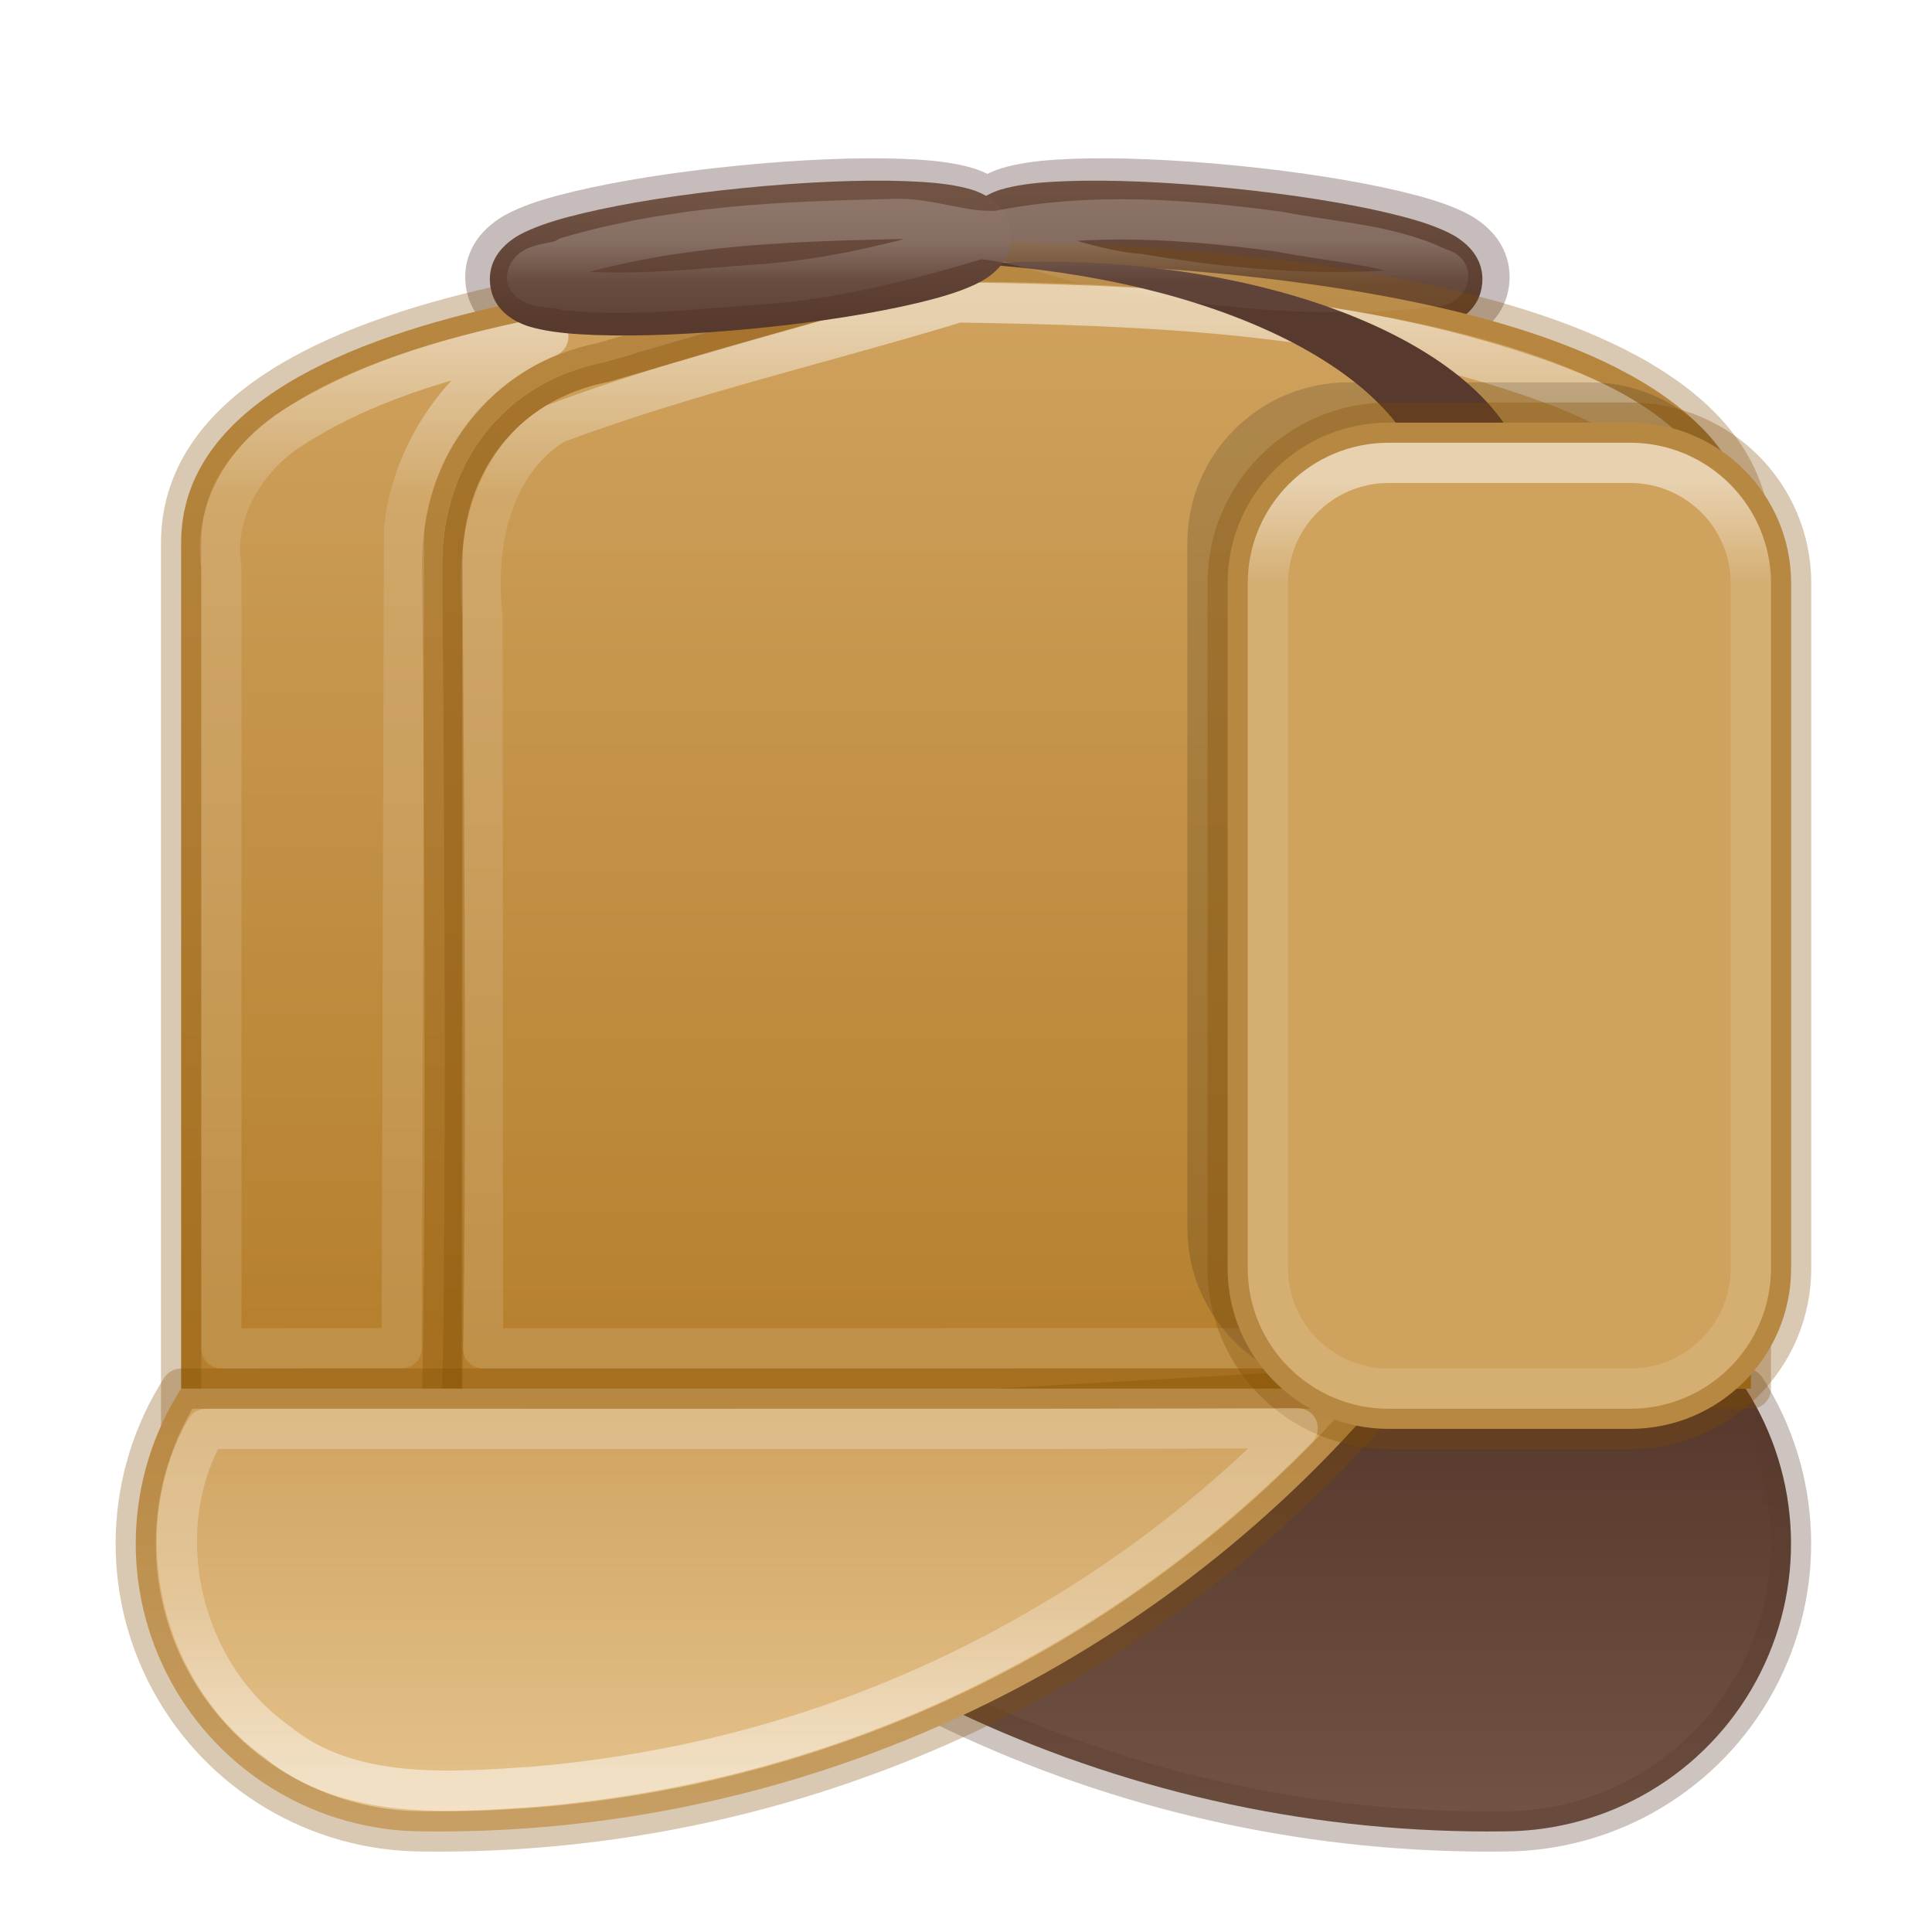
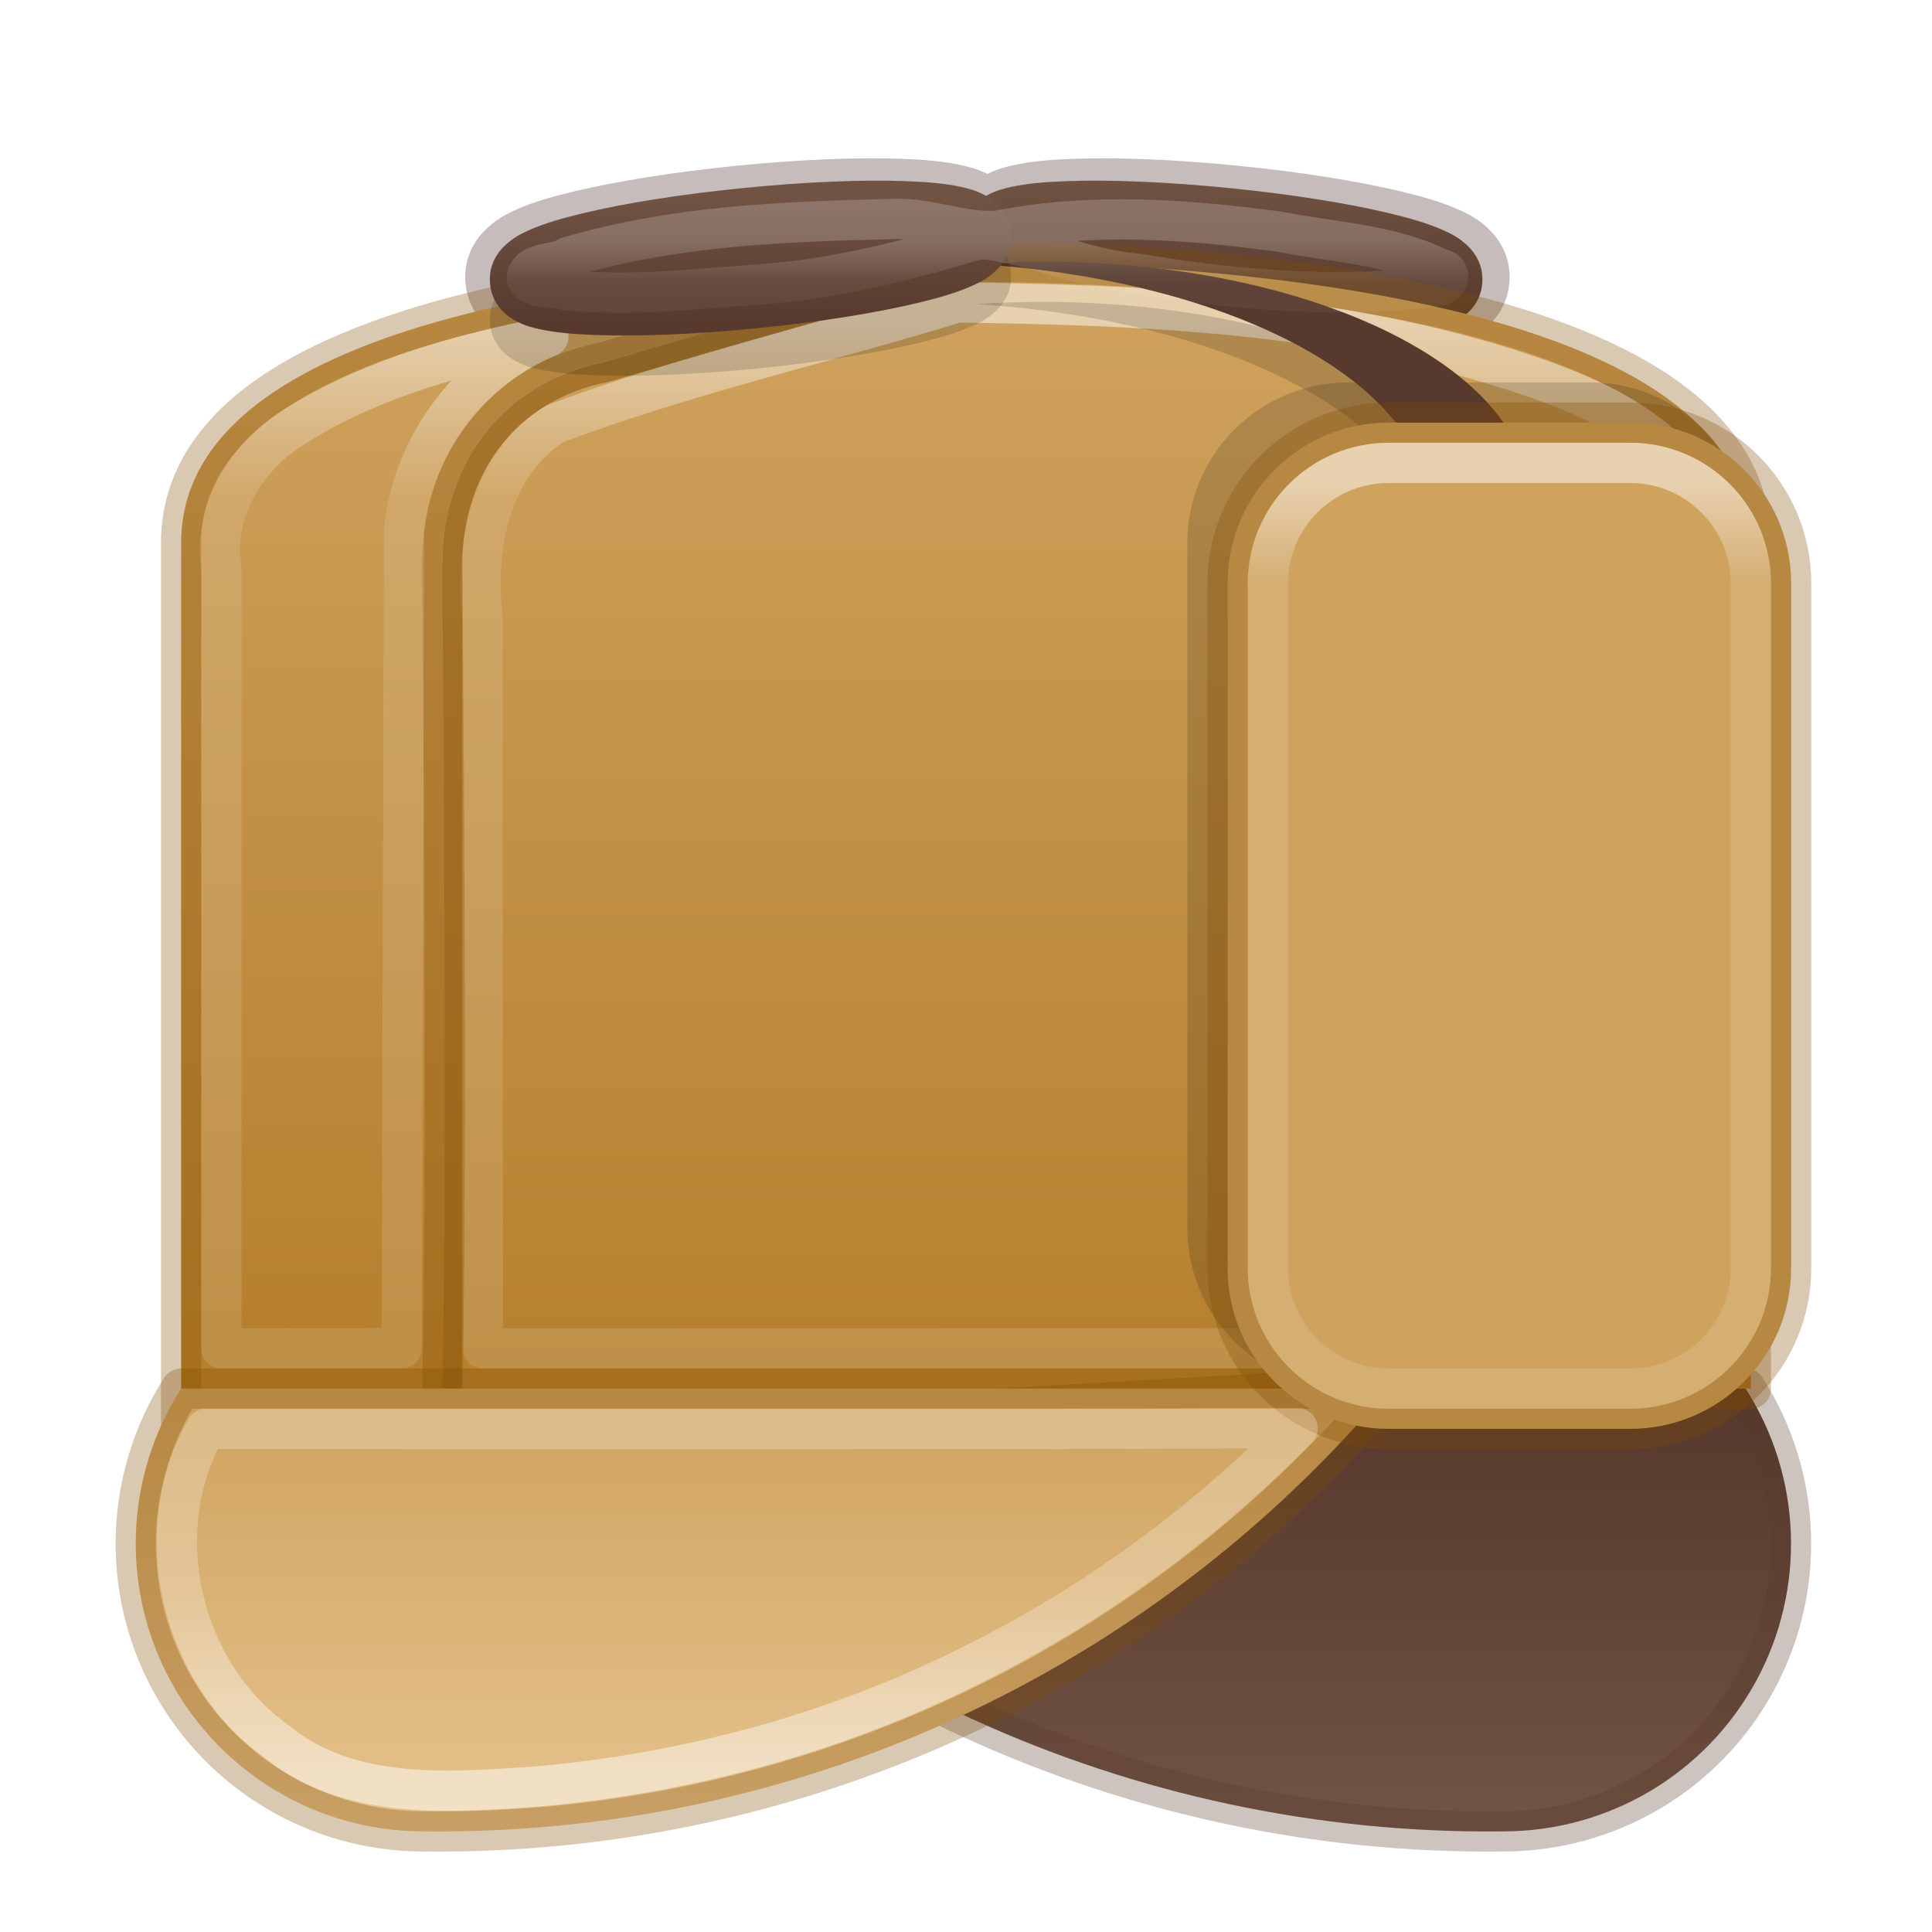
<svg xmlns="http://www.w3.org/2000/svg" xmlns:xlink="http://www.w3.org/1999/xlink" version="1.1" width="48" height="48" id="svg6649">
  <defs id="defs6651">
    <linearGradient id="linearGradient25">
      <stop style="stop-color:#ffffff;stop-opacity:1;" offset="0" id="stop22" />
      <stop style="stop-color:#ffffff;stop-opacity:0.25;" offset="0.026" id="stop23" />
      <stop style="stop-color:#ffffff;stop-opacity:0.25;" offset="0.878" id="stop24" />
      <stop style="stop-color:#ffffff;stop-opacity:0.5;" offset="1" id="stop25" />
    </linearGradient>
    <linearGradient id="linearGradient17">
      <stop style="stop-color:#715344;stop-opacity:1;" offset="0" id="stop17" />
      <stop style="stop-color:#57392d;stop-opacity:1;" offset="1" id="stop18" />
    </linearGradient>
    <linearGradient id="linearGradient7">
      <stop style="stop-color:#57392d;stop-opacity:1;" offset="0" id="stop9" />
      <stop style="stop-color:#715344;stop-opacity:1;" offset="1" id="stop10" />
    </linearGradient>
    <linearGradient id="linearGradient39">
      <stop style="stop-color:#ffffff;stop-opacity:1;" offset="0" id="stop36" />
      <stop style="stop-color:#ffffff;stop-opacity:0.25;" offset="0.078" id="stop37" />
      <stop style="stop-color:#ffffff;stop-opacity:0.25;" offset="0.878" id="stop38" />
      <stop style="stop-color:#ffffff;stop-opacity:0.5;" offset="1" id="stop39" />
    </linearGradient>
    <linearGradient id="linearGradient3">
      <stop style="stop-color:#ffffff;stop-opacity:1;" offset="0" id="stop3" />
      <stop style="stop-color:#ffffff;stop-opacity:0.25;" offset="0.122" id="stop7" />
      <stop style="stop-color:#ffffff;stop-opacity:0.25;" offset="0.878" id="stop8" />
      <stop style="stop-color:#ffffff;stop-opacity:0.5;" offset="1" id="stop4" />
    </linearGradient>
    <linearGradient id="linearGradient1">
      <stop style="stop-color:#cfa25e;stop-opacity:1;" offset="0" id="stop1" />
      <stop style="stop-color:#e7c591;stop-opacity:1;" offset="1" id="stop2" />
    </linearGradient>
    <linearGradient id="linearGradient5">
      <stop style="stop-color:#cfa25e;stop-opacity:1;" offset="0" id="stop5" />
      <stop style="stop-color:#b6802e;stop-opacity:1;" offset="1" id="stop6" />
    </linearGradient>
    <linearGradient id="linearGradient1201">
      <stop id="stop1193" style="stop-color:#ffffff;stop-opacity:1" offset="0" />
      <stop id="stop1195" style="stop-color:#ffffff;stop-opacity:0.235" offset="0.068" />
      <stop id="stop1197" style="stop-color:#ffffff;stop-opacity:0.157" offset="0.947" />
      <stop id="stop1199" style="stop-color:#ffffff;stop-opacity:0.392" offset="1" />
    </linearGradient>
    <linearGradient id="linearGradient3688-166-749">
      <stop id="stop2883" style="stop-color:#181818;stop-opacity:1" offset="0" />
      <stop id="stop2885" style="stop-color:#181818;stop-opacity:0" offset="1" />
    </linearGradient>
    <linearGradient id="linearGradient3702-501-757">
      <stop id="stop2895" style="stop-color:#181818;stop-opacity:0" offset="0" />
      <stop id="stop2897" style="stop-color:#181818;stop-opacity:1" offset="0.5" />
      <stop id="stop2899" style="stop-color:#181818;stop-opacity:0" offset="1" />
    </linearGradient>
    <radialGradient cx="4.993" cy="43.5" r="2.5" fx="4.993" fy="43.5" id="radialGradient3013-6" xlink:href="#linearGradient3688-166-749" gradientUnits="userSpaceOnUse" gradientTransform="matrix(2.003784,0,0,0.8999999,29.98813,4.850003)" />
    <radialGradient cx="4.993" cy="43.5" r="2.5" fx="4.993" fy="43.5" id="radialGradient3015-1" xlink:href="#linearGradient3688-166-749" gradientUnits="userSpaceOnUse" gradientTransform="matrix(2.003784,0,0,0.8999999,-18.01187,-83.15)" />
    <linearGradient x1="39" y1="6" x2="39" y2="41.945" id="linearGradient3058-5" xlink:href="#linearGradient1201" gradientUnits="userSpaceOnUse" gradientTransform="translate(4e-6,1.000006)" />
    <linearGradient xlink:href="#linearGradient3702-501-757" id="linearGradient1191" gradientUnits="userSpaceOnUse" x1="25.058" y1="47.028" x2="25.058" y2="39.999" gradientTransform="matrix(1.142857,0,0,0.6428571,-3.428569,16.03572)" />
    <linearGradient xlink:href="#linearGradient870" id="linearGradient930-9-2" x1="16.768" y1="2.768" x2="16.768" y2="29.897" gradientUnits="userSpaceOnUse" gradientTransform="matrix(1.444444,0,0,1.444444,0.888913,1.888891)" />
    <linearGradient id="linearGradient870">
      <stop id="stop866" offset="0" style="stop-color:#cd9ef7;stop-opacity:1" />
      <stop id="stop868" offset="1" style="stop-color:#a56de2;stop-opacity:1" />
    </linearGradient>
    <linearGradient xlink:href="#linearGradient5" id="linearGradient6" x1="25" y1="7" x2="25" y2="34" gradientUnits="userSpaceOnUse" />
    <linearGradient xlink:href="#linearGradient5" id="linearGradient8" x1="11" y1="7" x2="11" y2="33" gradientUnits="userSpaceOnUse" />
    <linearGradient xlink:href="#linearGradient1" id="linearGradient2" x1="18.5" y1="32.5" x2="18.5" y2="44" gradientUnits="userSpaceOnUse" />
    <linearGradient xlink:href="#linearGradient3" id="linearGradient4" x1="18" y1="7" x2="18" y2="44" gradientUnits="userSpaceOnUse" />
    <linearGradient xlink:href="#linearGradient3" id="linearGradient11" x1="23" y1="8" x2="23" y2="44" gradientUnits="userSpaceOnUse" />
    <linearGradient xlink:href="#linearGradient3" id="linearGradient14" x1="18" y1="8" x2="18" y2="44" gradientUnits="userSpaceOnUse" />
    <linearGradient xlink:href="#linearGradient39" id="linearGradient36" x1="38" y1="12" x2="38" y2="44" gradientUnits="userSpaceOnUse" />
    <linearGradient xlink:href="#linearGradient7" id="linearGradient10" x1="18.37" y1="33" x2="18.37" y2="43" gradientUnits="userSpaceOnUse" />
    <linearGradient xlink:href="#linearGradient17" id="linearGradient18" x1="19.5" y1="5" x2="19.5" y2="8" gradientUnits="userSpaceOnUse" />
    <linearGradient xlink:href="#linearGradient17" id="linearGradient20" x1="28.5" y1="4.5" x2="28.5" y2="8" gradientUnits="userSpaceOnUse" />
    <linearGradient xlink:href="#linearGradient25" id="linearGradient22" x1="23" y1="6" x2="23" y2="44.995" gradientUnits="userSpaceOnUse" />
  </defs>
  <path id="path16" style="baseline-shift:baseline;display:inline;overflow:visible;fill:none;stroke:#3d211b;stroke-width:1;stroke-linejoin:round;stroke-dasharray:none;stroke-opacity:0.3;enable-background:accumulate;stop-color:#000000" d="M 22.387,4.445 C 21.315,4.406 19.907,4.461 18.359,4.615 16.811,4.769 15.422,4.993 14.379,5.242 13.857,5.367 13.426,5.491 13.061,5.65 12.878,5.73 12.711,5.809 12.521,5.965 12.332,6.12 12.01,6.456 12.064,7 c 0.054,0.544 0.434,0.807 0.65,0.922 0.216,0.115 0.397,0.161 0.592,0.203 0.39,0.084 0.837,0.123 1.373,0.143 1.072,0.039 2.477,-0.014 4.025,-0.168 C 20.253,7.946 21.644,7.72 22.688,7.471 23.209,7.346 23.638,7.222 24.004,7.062 c 0.179,-0.078 0.344,-0.157 0.529,-0.307 0.185,0.149 0.348,0.229 0.527,0.307 0.366,0.159 0.795,0.284 1.316,0.408 1.043,0.249 2.434,0.475 3.982,0.629 1.548,0.154 2.955,0.207 4.027,0.168 C 34.923,8.248 35.368,8.209 35.758,8.125 35.953,8.083 36.133,8.037 36.35,7.922 36.566,7.807 36.946,7.544 37,7 37.054,6.456 36.734,6.12 36.545,5.965 36.355,5.809 36.187,5.73 36.004,5.65 35.638,5.491 35.209,5.367 34.688,5.242 33.644,4.993 32.253,4.769 30.705,4.615 29.157,4.461 27.75,4.406 26.678,4.445 c -0.536,0.02 -0.981,0.058 -1.371,0.143 -0.195,0.042 -0.375,0.086 -0.592,0.201 -0.053,0.028 -0.115,0.067 -0.182,0.115 C 24.467,4.856 24.403,4.817 24.35,4.789 24.133,4.674 23.953,4.63 23.758,4.588 23.368,4.504 22.923,4.465 22.387,4.445 Z" />
  <path style="fill:url(#linearGradient10);fill-opacity:1;stroke:#57392d;stroke-linecap:round;stroke-linejoin:round;stroke-opacity:0.3" d="m 34.5,32.5 a 30.825,30.825 155.376 0 1 -24,11 7.147,7.147 61.39 0 1 -6,-11 z" id="path8" transform="matrix(-1,0,0,1,47.86993,2)" />
  <path style="baseline-shift:baseline;display:inline;overflow:visible;vector-effect:none;fill:url(#linearGradient20);stroke-linejoin:round;enable-background:accumulate;stop-color:#000000" d="m 30.528,4.671 c 1.548,0.154 2.938,0.376 3.981,0.625 0.522,0.125 0.952,0.25 1.318,0.41 0.183,0.08 0.35,0.159 0.54,0.315 0.189,0.155 0.511,0.49 0.457,1.035 -0.054,0.544 -0.435,0.808 -0.651,0.923 -0.216,0.115 -0.396,0.16 -0.591,0.202 -0.39,0.084 -0.836,0.123 -1.372,0.142 -1.072,0.039 -2.479,-0.015 -4.027,-0.169 C 28.634,8 27.242,7.775 26.199,7.526 25.678,7.401 25.249,7.276 24.884,7.117 24.701,7.037 24.533,6.957 24.344,6.802 24.154,6.647 23.833,6.314 23.887,5.769 23.941,5.225 24.322,4.96 24.538,4.845 24.755,4.73 24.935,4.685 25.13,4.642 25.519,4.558 25.964,4.52 26.5,4.5 c 1.072,-0.039 2.48,0.017 4.028,0.171 z" id="path14" />
  <path id="rect1" style="fill:url(#linearGradient6);stroke:#804b00;stroke-linecap:round;stroke-linejoin:round;stroke-opacity:0.3" d="M 10.963,35.505 16,35.5 l 17.5,-1 h 10 V 13.488 C 43.5,6.942 28.144,6.5 24,6.5 v 0 c -0.098,0 -0.202,2.455e-4 -0.311,8.109e-4 L 15,9 c -2.5,0.5 -4,2.5 -4.014,5 z" />
  <path id="path9" style="fill:none;stroke:url(#linearGradient11);stroke-linecap:round;stroke-linejoin:round;stroke-opacity:1;opacity:0.5" d="m 23.789,7.514 c -3.326,1.015 -6.737,1.791 -9.995,3.011 -1.598,0.979 -2.008,3.038 -1.808,4.777 L 12,33.5 l 30.496,-0.006 -0.075,-20.601 C 41.892,10.876 39.761,9.938 37.962,9.327 33.401,7.781 28.541,7.581 23.789,7.514 Z" />
  <path id="path5" style="fill:url(#linearGradient8);fill-opacity:1;stroke:#804b00;stroke-linecap:round;stroke-linejoin:round;stroke-opacity:0.3" d="M 23.684,6.501 C 19.134,6.525 4.5,7.098 4.5,13.488 v 22.023 l 6.463,-0.007 C 11.145,29.937 10.986,14 10.986,14 11,11.5 12.5,9.5 15,9 15,9 19.401,7.702 23.684,6.501 Z" />
  <path id="path4" style="fill:none;fill-opacity:1;stroke:#804b00;stroke-linecap:round;stroke-linejoin:round;stroke-opacity:0.3" d="M 23.689 6.501 L 23.684 6.501 " />
  <path style="fill:url(#linearGradient2);fill-opacity:1;stroke:#804b00;stroke-linecap:round;stroke-linejoin:round;stroke-opacity:0.3" d="m 34.5,32.5 a 30.825,30.825 155.376 0 1 -24,11 7.147,7.147 61.39 0 1 -6,-11 z" id="path7" transform="translate(0,2)" />
  <rect style="opacity:0.15;fill:#000000;fill-opacity:1;stroke:none;stroke-linecap:round;stroke-linejoin:round;stroke-opacity:1" id="rect8" width="14" height="25" x="29.5" y="9.5" rx="4" ry="3.989" />
+   <path id="path17" style="opacity:1;fill:#000000;stroke:none;stroke-width:2.788;stroke-linejoin:round;fill-opacity:0.15" d="M 25.893,7.5 A 12.108,5.908 0 0 0 24.248,7.555 12.98,6.158 0 0 1 35.426,13 h 2.545 A 12.108,5.908 0 0 0 25.893,7.5 Z" />
  <path id="path15" style="opacity:1;fill:#57392d;stroke:none;stroke-width:2.788;stroke-linejoin:round" d="M 25.893 6.5 A 12.108 5.908 0 0 0 24.248 6.555 A 12.98 6.158 0 0 1 35.426 12 L 37.971 12 A 12.108 5.908 0 0 0 25.893 6.5 z " />
  <rect style="fill:#cfa25e;fill-opacity:1;stroke:#804b00;stroke-linecap:round;stroke-linejoin:round;stroke-opacity:0.3" id="rect4" width="14" height="25" x="30.5" y="10.5" rx="4" ry="3.989" />
  <path id="path2" style="fill:none;fill-opacity:1;stroke:url(#linearGradient4);stroke-linecap:round;stroke-linejoin:round;stroke-opacity:1" d="m 26.121,35.5 c -7.001,0.003 -14.003,7.55e-4 -21.004,0 -1.46,2.556 -0.626,6.065 1.758,7.767 1.792,1.477 4.321,1.264 6.422,1.121 4.147,-0.361 8.116,-1.512 11.779,-3.507 2.678,-1.444 5.046,-3.243 7.164,-5.398 -2.04,0.005 -4.079,0.01 -6.119,0.016 z" />
  <path id="path13" style="fill:none;fill-opacity:1;stroke:url(#linearGradient14);stroke-linecap:round;stroke-linejoin:round;stroke-opacity:1;opacity:0.5" d="M 13.205,8.447 C 11.064,8.906 8.989,9.5 7.135,10.717 6.049,11.47 5.291,12.754 5.5,14.105 V 33.5 l 4.48,-0.006 0.06,-20.365 c 0.225,-2.074 1.649,-3.973 3.582,-4.762 l -0.418,0.08 z" />
  <rect style="fill:none;fill-opacity:1;stroke:url(#linearGradient36);stroke-linecap:round;stroke-linejoin:round;stroke-opacity:1;opacity:0.5" id="rect35" width="12" height="23" x="31.5" y="11.5" rx="3" ry="3" />
+   <path style="baseline-shift:baseline;display:inline;overflow:visible;vector-effect:none;fill:#000000;stroke-linejoin:round;enable-background:accumulate;stop-color:#000000;fill-opacity:1;opacity:0.15" d="m 18.472,5.671 c -1.548,0.154 -2.938,0.376 -3.981,0.625 -0.522,0.125 -0.952,0.25 -1.318,0.41 -0.183,0.08 -0.35,0.159 -0.54,0.315 -0.189,0.155 -0.511,0.49 -0.457,1.035 0.054,0.544 0.435,0.808 0.651,0.923 0.216,0.115 0.396,0.16 0.591,0.202 0.39,0.084 0.836,0.123 1.372,0.142 1.072,0.039 2.479,-0.015 4.027,-0.169 1.548,-0.154 2.94,-0.378 3.983,-0.628 0.522,-0.125 0.95,-0.25 1.316,-0.409 0.183,-0.08 0.35,-0.159 0.54,-0.315 C 24.846,7.647 25.167,7.314 25.113,6.769 25.059,6.225 24.678,5.96 24.462,5.845 24.245,5.73 24.065,5.685 23.87,5.642 23.481,5.558 23.036,5.52 22.5,5.5 21.428,5.461 20.02,5.517 18.472,5.671 Z" id="path1" />
  <path style="baseline-shift:baseline;display:inline;overflow:visible;vector-effect:none;fill:url(#linearGradient18);stroke-linejoin:round;enable-background:accumulate;stop-color:#000000" d="m 18.472,4.671 c -1.548,0.154 -2.938,0.376 -3.981,0.625 -0.522,0.125 -0.952,0.25 -1.318,0.41 -0.183,0.08 -0.35,0.159 -0.54,0.315 -0.189,0.155 -0.511,0.49 -0.457,1.035 0.054,0.544 0.435,0.808 0.651,0.923 0.216,0.115 0.396,0.16 0.591,0.202 0.39,0.084 0.836,0.123 1.372,0.142 1.072,0.039 2.479,-0.015 4.027,-0.169 C 20.366,8 21.758,7.775 22.801,7.526 23.322,7.401 23.751,7.276 24.116,7.117 24.299,7.037 24.467,6.957 24.656,6.802 24.846,6.647 25.167,6.314 25.113,5.769 25.059,5.225 24.678,4.96 24.462,4.845 24.245,4.73 24.065,4.685 23.87,4.642 23.481,4.558 23.036,4.52 22.5,4.5 21.428,4.461 20.02,4.517 18.472,4.671 Z" id="path12" />
  <path id="path20" style="baseline-shift:baseline;display:inline;overflow:visible;fill:none;stroke:url(#linearGradient22);stroke-width:1;stroke-linejoin:round;stroke-dasharray:none;stroke-opacity:1;enable-background:accumulate;stop-color:#000000;opacity:0.2" d="m 22.195,5.441 c -2.751,0.064 -5.414,0.163 -8.088,0.944 -0.276,0.211 -0.988,0.094 -1.014,0.531 0.144,0.289 0.667,0.182 0.941,0.291 1.704,0.178 3.424,-0.052 5.092,-0.159 1.781,-0.154 3.521,-0.606 5.221,-1.116 1.353,0.13 2.582,0.768 3.946,0.873 2.459,0.414 4.982,0.613 7.464,0.299 0.276,-0.09 0.319,-0.38 -0.002,-0.436 C 34.531,6.067 33.122,6.022 31.801,5.758 29.493,5.449 27.118,5.268 24.789,5.734 23.908,5.791 23.072,5.4 22.195,5.441 Z" />
</svg>
